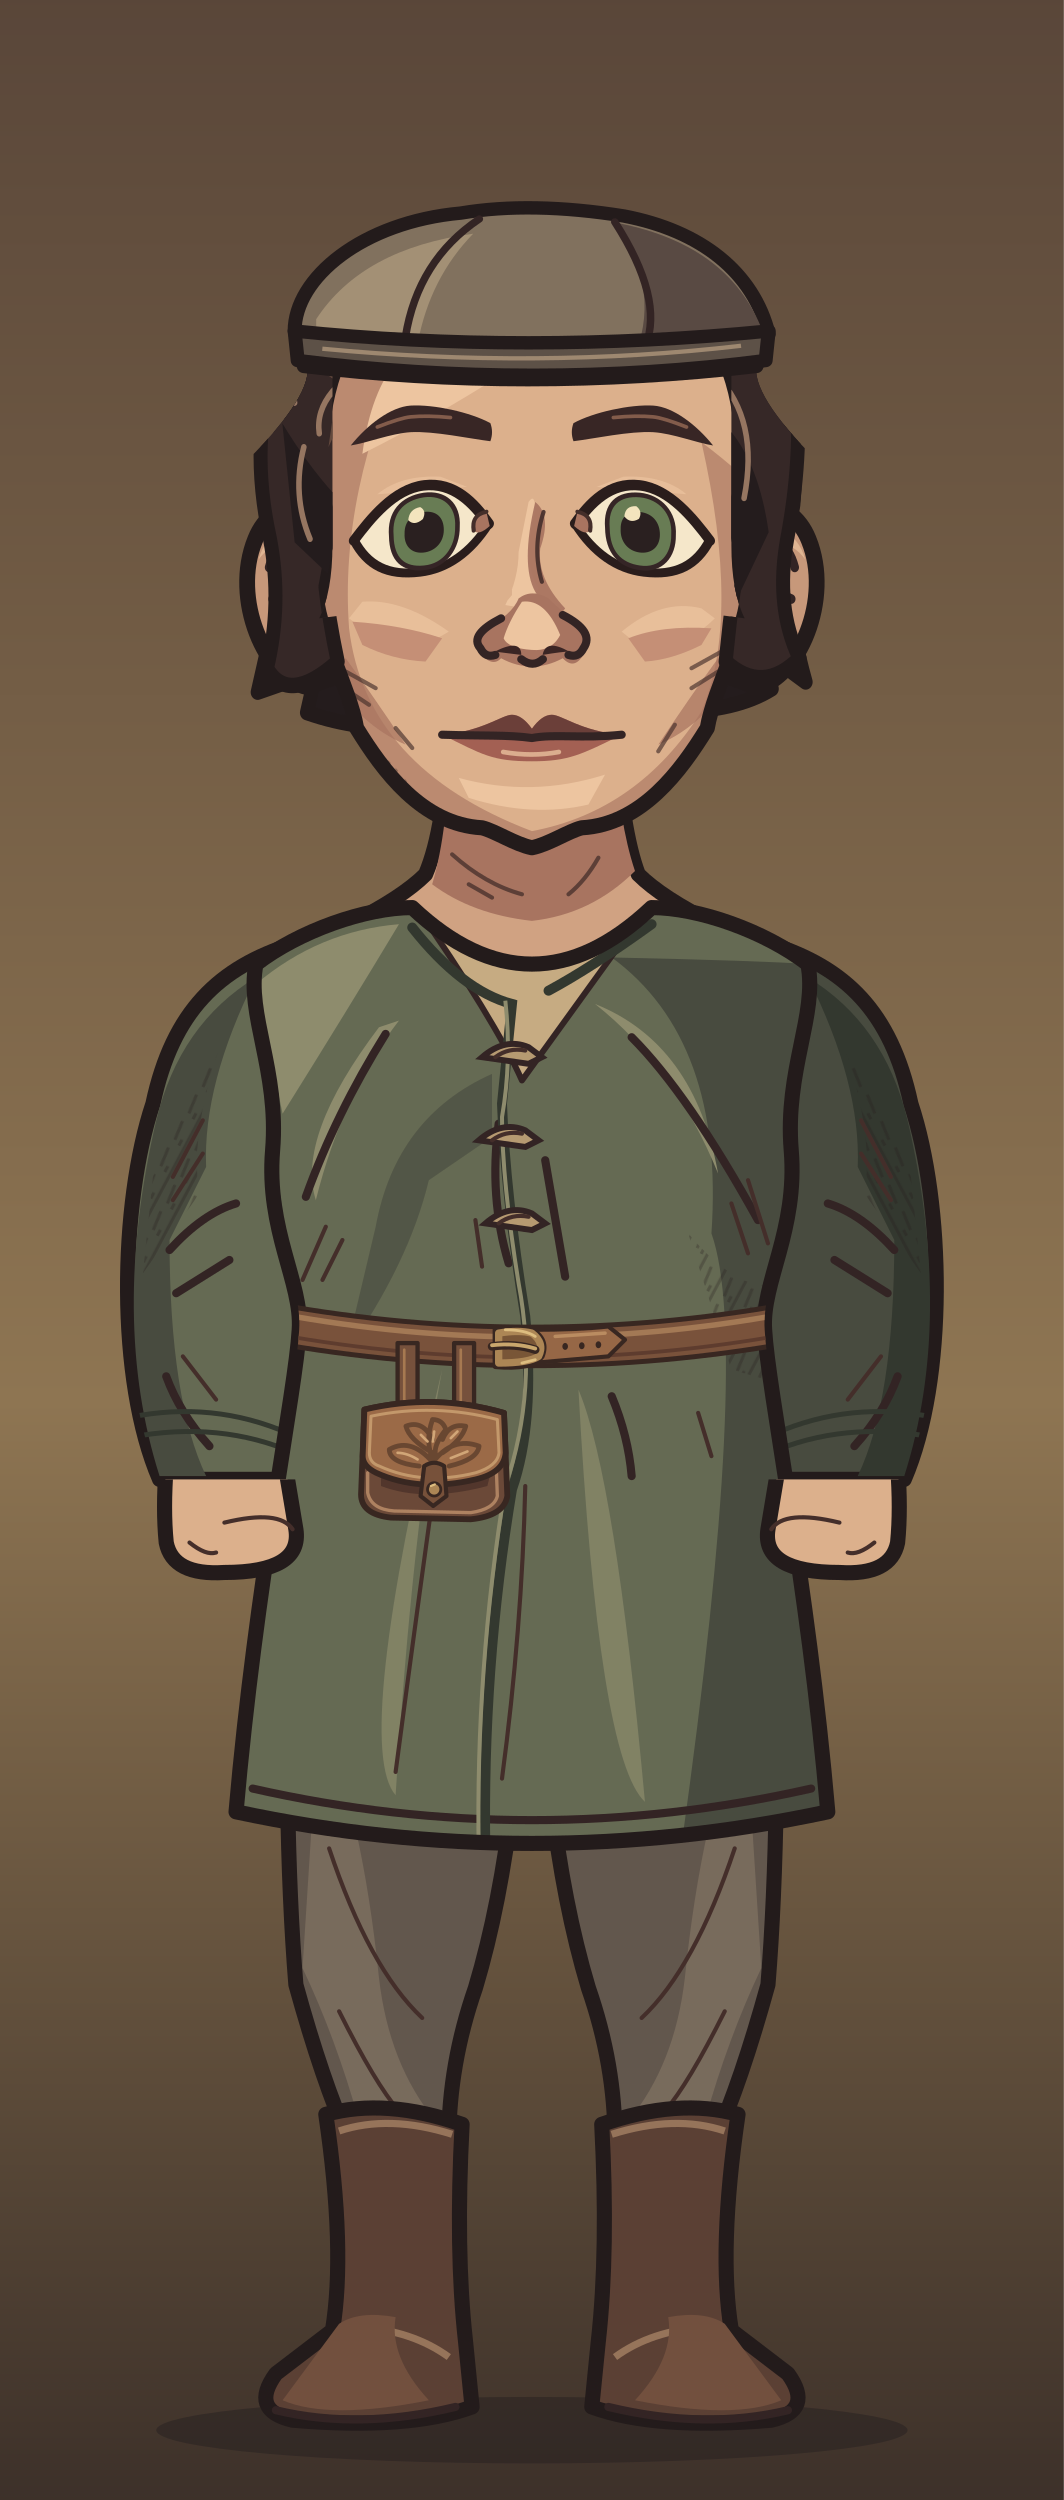
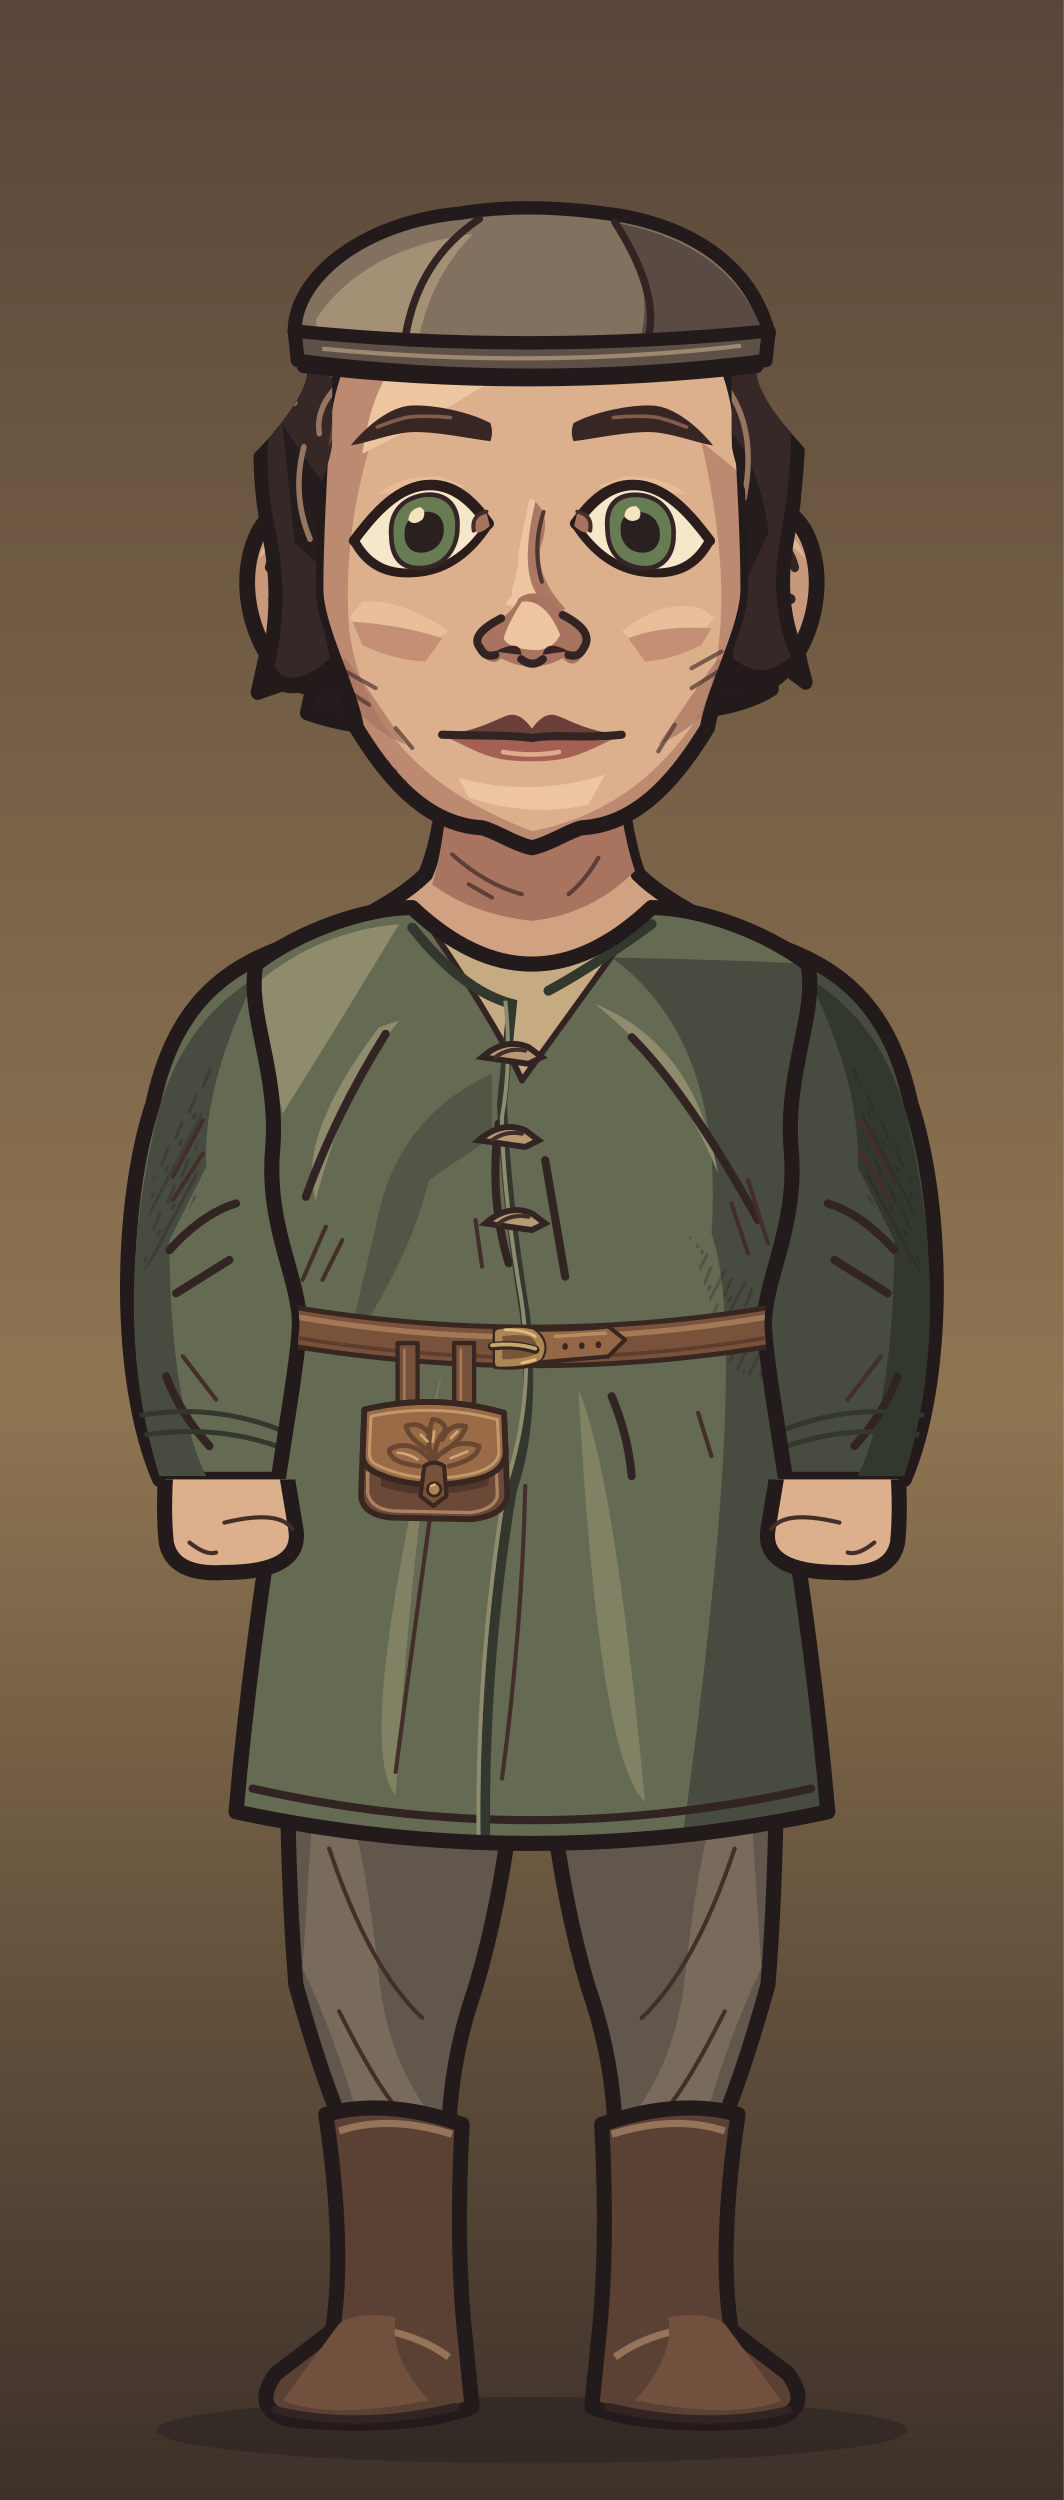
<svg xmlns="http://www.w3.org/2000/svg" xmlns:xlink="http://www.w3.org/1999/xlink" aria-labelledby="title" width="320" height="752" viewBox="0 0 320 752" role="img" data-belt="leather">
  <defs>
    <style>
      .edge {stroke:#231b1b;stroke-width:4.55;stroke-linecap:round;stroke-linejoin:round}
      .seam {fill:none;stroke:#332424;stroke-width:2.45;stroke-linecap:round;stroke-linejoin:round}
      .etch {fill:none;stroke:#442e2a;stroke-width:1.25;stroke-linecap:round}
      .hair-line {fill:none;stroke:#967661;stroke-width:1.45;stroke-linecap:round}
      .white {fill:#f5e7ca;stroke:#2a1d1c;stroke-width:2.65;stroke-linejoin:round}
      .label {fill:#efdfc1;font:600 20px Georgia,serif}
      .muted {fill:#b8aa96;font:13px 'Segoe UI',sans-serif}
      .section {fill:#dcbb8e;font:600 14px 'Segoe UI',sans-serif}
    </style>
    <linearGradient id="umber" x2="0" y2="1" gradientUnits="objectBoundingBox">
      <stop stop-color="#594639" />
      <stop offset=".56" stop-color="#8e7552" />
      <stop offset="1" stop-color="#3c3029" />
    </linearGradient>
    <linearGradient id="ash" x2="0" y2="1" gradientUnits="objectBoundingBox">
      <stop stop-color="#3b423d" />
      <stop offset=".56" stop-color="#7a7d67" />
      <stop offset="1" stop-color="#242b28" />
    </linearGradient>
    <linearGradient id="rose" x2="0" y2="1" gradientUnits="objectBoundingBox">
      <stop stop-color="#51404a" />
      <stop offset=".56" stop-color="#8a6972" />
      <stop offset="1" stop-color="#372c33" />
    </linearGradient>
    <pattern id="paper-grain" width="63" height="57" patternUnits="userSpaceOnUse">
      <path d="M1 16l2-1m21-4 5-2m16 7 6-1M12 32l3-1m16 11 4-1m20-14 4 1M4 51l5-1m41 0 9-2" fill="none" stroke="#231a1b" stroke-width=".85" opacity=".19" />
      <path d="M4 5l9-1m29 2 2-1M1 40l4-1m12 9 1-1m21-23 4-1m9 12 5-2" fill="none" stroke="#f0dbb5" stroke-width=".85" opacity=".23" />
      <path d="M16 19h.6m13-3h.7m28 6h.7m-39 15h.6m23 4h.6m-12 11h.7m29-39h.7" fill="none" stroke="#21191a" stroke-width="1.2" opacity=".28" stroke-linecap="round" />
    </pattern>
    <pattern id="ink-lines" width="7" height="9" patternUnits="userSpaceOnUse" patternTransform="rotate(28)">
      <path d="M1 -2V10m2.8-8 .6 6m1.9-1v5" stroke="#271d1d" stroke-width=".95" fill="none" opacity=".65" />
    </pattern>
    <radialGradient id="vignette" cx=".5" cy=".39" r=".72">
      <stop offset=".47" stop-color="#20191c" stop-opacity="0" />
      <stop offset="1" stop-color="#20191c" stop-opacity=".48" />
    </radialGradient>
    <g id="firs" fill="currentColor">
      <path d="M10 439Q15 379 12 300L9 220 15 146 15 54 19 80 21 147 28 230 25 326 29 439Z" />
      <path d="M17 169Q27 174 45 174L57 169 49 179 27 187 17 185                M18 194Q29 196 52 192L63 183 56 194 26 205 16 207                M15 225Q46 230 67 218L77 206 71 223 42 238 18 241                M17 252Q48 255 78 245L91 230 84 249 52 266 20 269                M14 282Q40 281 71 278L88 261 84 281 57 291 19 298                M19 312Q43 316 69 310L88 299 84 310 58 322 22 325" />
      <path d="M6 312 0 315V284L11 285M0 266 13 270V250L0 249M0 220 15 221 15 206 0 202                M0 180 16 181V167L0 165M0 141 15 150V138L0 133M0 112 17 127V118L0 104" />
      <path d="M64 440Q55 380 58 324L59 258 63 217 68 222 65 266 68 328 76 440Z                M63 291Q78 294 89 282L100 267 96 283 81 301 62 307                M63 323Q80 323 106 304L98 321 68 339                M63 316Q44 306 37 293L41 307 64 329Z" />
    </g>
    <g id="brambles" fill="none" stroke="currentColor" stroke-linecap="round" stroke-linejoin="round">
      <path stroke-width="3.8" d="M9 440Q13 401 21 380T26 333m-8 57Q39 375 43 352m-28 46Q6 377 0 376M41 440Q41 402 63 385m-20 44q26-6 39-30" />
      <path stroke-width="2" d="M23 364l14-13m-12 4-7-15m20 29 17-4m-15-1 1-11m13 49 2-17m2 14 18-5m-34 32q-12-10-17-10" />
    </g>
    <g id="night-scratches" fill="none" stroke="currentColor" stroke-width="1.2" stroke-linecap="round">
      <path d="M16 113q32-11 54-8m-30 9 16-3m184-40q19-4 44 1m-11 7 19 4                M24 335q33-3 68-16m-44 16 26-4m164-9q31 5 60-3m-39 8 38-3                M27 391q22-6 52-5m168 14q28-8 57-8m-40 11 24-4                M55 178l18-6m177 36 17 3m-12-4 17-1" />
    </g>
    <g id="shirt-setting">
      <rect width="320" height="440" fill="url(#umber)" />
      <path d="M50 217q24 8 64 1l-15 7-56 6m176-90q39-13 70-5l-26 4 28 2-64 6" fill="#856c54" opacity=".5" />
      <use xlink:href="#firs" style="color:#342827" opacity=".52" transform="translate(-26 8)" />
      <use xlink:href="#firs" style="color:#413128" opacity=".58" transform="translate(340 101) scale(-1 .81)" />
      <use xlink:href="#night-scratches" style="color:#dfbb87" opacity=".28" />
      <use xlink:href="#brambles" style="color:#291f22" opacity=".71" />
      <rect width="320" height="440" fill="url(#vignette)" />
      <rect width="320" height="440" fill="url(#paper-grain)" />
    </g>
    <g id="armor-setting">
      <rect width="320" height="440" fill="url(#ash)" />
      <path d="M42 173q49-4 68 3l-43 6 25 3-49 4m151 35q47 10 104-6l-26 14-62 8Z" fill="#707764" opacity=".48" />
      <use xlink:href="#firs" style="color:#27312c" opacity=".64" transform="translate(-36 30)" />
      <use xlink:href="#firs" style="color:#303833" opacity=".75" transform="translate(324 45) scale(-.86 1.03)" />
      <use xlink:href="#brambles" style="color:#252a27" opacity=".62" transform="translate(319 10) scale(-1 1)" />
      <use xlink:href="#night-scratches" style="color:#d8d8a9" opacity=".28" transform="translate(-2 21)" />
      <rect width="320" height="440" fill="url(#vignette)" />
      <rect width="320" height="440" fill="url(#paper-grain)" />
    </g>
    <g id="woman-setting">
      <rect width="320" height="440" fill="url(#rose)" />
      <path d="M44 235q40-4 76-1l-20 6-36 2 19 3-44 5m183-50q35 3 60-3l-24 9-31 2" fill="#775d65" opacity=".6" />
      <use xlink:href="#firs" style="color:#3b2b34" opacity=".58" transform="translate(-20 84) scale(.86 .91)" />
      <use xlink:href="#firs" style="color:#3d2e39" opacity=".68" transform="translate(327 54) scale(-.85 .98)" />
      <path d="M300 440q-2-82-6-173l-9-103 7-35 12 42 9 98 7 171Z                M294 195q-10-18-25-24l-15-1 13-4 11 2 18 15                M285 162q-13-22-34-27l-7 4 7-11 17 4 20 17                M303 242q-18-23-36-27l-13 3 15-9 11 2 21 15" fill="#3a2b33" opacity=".64" />
      <use xlink:href="#brambles" style="color:#2d2229" opacity=".8" transform="translate(12 6)" />
      <use xlink:href="#night-scratches" style="color:#e1b8a8" opacity=".28" transform="translate(0 7)" />
      <rect width="320" height="440" fill="url(#vignette)" />
      <rect width="320" height="440" fill="url(#paper-grain)" />
    </g>
    <pattern id="mail-rings" width="14" height="13" patternUnits="userSpaceOnUse" patternTransform="rotate(-7)">
      <path d="M-1 2q3-3 6 0 1 3-2 5Q0 8-1 5M6 2q3-3 6 0 1 3-2 5Q7 8 6 5M3 8q3-3 6 0 1 3-2 5-3 1-4-2M10 8q3-3 6 0" fill="none" stroke="#2d2c28" stroke-width="1.6" stroke-linecap="round" />
      <path d="M-.5 4q1.5-2 3-1m5 1q1.4-2 3-1M4 10q1.5-2 3-1m4 1q1.4-2 3-1" fill="none" stroke="#9a9b87" stroke-width="1.12" opacity=".78" stroke-linecap="round" />
    </pattern>
    <pattern id="armor-plates" width="47" height="24" patternUnits="userSpaceOnUse" patternTransform="translate(4 4) rotate(2)">
      <path d="M1 0l21 .7 1 18-3 3-17-1-1-4Zm24 1 19-1 2 15-3 7-19-2Z" fill="#85867a" stroke="#352e2a" stroke-width="1.75" stroke-linejoin="round" />
      <path d="M2 2l18 .2-.2 4L5 7 4 17Zm24 0 16-1 1 4-14 2-3 10Z" fill="#a9a58d" />
      <path d="M19 4l4 14-3 3-16-1 13-4Zm22 2 4 10-2 5-17-1 13-4Z" fill="#62655f" />
      <path d="M7 7l1-.5m6 12 3-2m16-7 5-1m-7 5 4-2" fill="none" stroke="#d0c0a0" stroke-width=".9" opacity=".76" />
      <path d="M6 12q2-2 2.7 1-1 2.2-2.7.5Zm12 1q1.8-2 2.4.6-1 2.6-2.5.8Zm11 1q1-2.2 2.8-1-.2 2.9-2.8 2.1Zm12-2q2.2-1.4 2.3.8-1 2.3-2.3.5Z" fill="#3c342d" />
    </pattern>
    <clipPath id="portrait-frame">
      <rect width="320" height="752" />
    </clipPath>
    <clipPath id="headgear-hair-back-reveal">
      <path d="M92.368 109.5H227.632Q225.632 118.5 245.632 138.5L320 215V440H0V215L74.368 138.5Q94.368 118.5 92.368 109.5Z" />
    </clipPath>
    <clipPath id="wardrobe-torso-mask">
      <path d="M124 273 C110 273 90 280 77 290 C74 305 84 322 82 346 C80 370 91 386 90 400 C89 418 77 476 71 545 Q160 564 249 545 C243 476 231 418 230 400 C229 386 240 370 238 346 C236 322 246 305 243 290 C230 280 210 273 196 273 Q160 307 124 273Z" />
    </clipPath>
    <clipPath id="wardrobe-sleeve-mask">
      <path d="M88 284 C66 291 52 304 46 332 C36 362 35 415 48 445 H87 Q111 406 106 336Z" />
    </clipPath>
    <clipPath id="face-shape-clip">
      <path d="M 160 73 C 191 73 219 90 223 128 C 224 143 225 164 225 177 C 225 189 214.75 207 212.75 219 C 204.75 232 193 248 175 249 C 171 250 165 254 160 255 C 155 254 149 250 145 249 C 127 248 115.25 232 107.25 219 C 105.25 207 95 189 95 177 C 95 164 96 143 97 128 C 101 90 129 73 160 73 Z" />
    </clipPath>
    <clipPath id="face-features-eye-left">
      <path d="M-21 0 C-16 -6 -9 -14 0 -14 C9 -14 15 -7 19.5 0 C14 8 7 12 -1 12 C-11 12 -17 8 -21 0Z" />
    </clipPath>
    <clipPath id="face-features-eye-right">
      <path d="M-21 0 C-16 -6 -9 -14 0 -14 C9 -14 15 -7 19.5 0 C14 8 7 12 -1 12 C-11 12 -17 8 -21 0Z" />
    </clipPath>
    <clipPath id="face-features-nose-bridge">
      <path d="M154 144H167V179L172 185V187H149V185L154 179Z" />
    </clipPath>
    <clipPath id="headgear-hair-front-reveal">
      <path d="M92.368 109.5H227.632Q225.632 118.5 245.632 138.5L320 215V440H0V215L74.368 138.5Q94.368 118.5 92.368 109.5Z" />
    </clipPath>
    <clipPath id="headgear-hair-face">
      <path d="M25 0H100V164Q100 178 96 186Q160 177 224 186Q220 178 220 164V0H295V337H25Z" />
    </clipPath>
+     <mask id="hair-face-opening" maskUnits="userSpaceOnUse" x="0" y="0" width="320" height="440">
+       <rect fill="white" x="0" y="0" width="320" height="440" />
+       <g clip-path="url(#face-shape-clip)">
+         <path d="M220 132C220 117 197 107 160 107S100 117 100 132C100 142 89 158 89 176V300H231V176C231 158 220 142 220 132Z" fill="black" />
+       </g>
+     </mask>
    <clipPath id="hair-crown-clip">
      <path d="M97 198q-16 13-23 2 5-19 1-38-7-29 2-52 9-36 38-49 25-14 48-9 28-6 54 12 28 18 29 53 2 21-3 45-4 20 4 35-12 11-24 1Q226 172 226.5 174Q224 151 217 125Q199 129 182 116Q166 106 155 98Q142 112 118 121Q108 125 101 125Q99 148 93 176Q94 185 97 198Z" />
    </clipPath>
    <clipPath id="full-costume-hands-clip">
      <rect x="0" y="445" width="320" height="307" />
    </clipPath>
  </defs>
  <g data-part="full-costume">
    <rect width="320" height="752" fill="url(#umber)" />
    <ellipse cx="160" cy="731" rx="113" ry="10" fill="#261f20" opacity=".5" />
    <g>
      <path d="M87 469 L158 469 Q158 548 143 598 Q135 621 135 644 H105 Q97 626 89 597 Q85 548 87 469Z" fill="#62574d" class="edge" />
      <path d="M96 514 Q109 546 114 595 Q117 621 131 638 H108Q101 613 91 592Z" fill="#8c7c69" opacity=".53" />
      <path d="M99 556Q111 592 127 607 M102 605Q113 627 120 635" class="etch" />
      <g transform="translate(0 0)">
        <path d="M98 636Q116 631 139 639Q137 677 140 704L142 724Q123 731 88 728Q75 725 83 714L100 701Q104 677 98 636Z" fill="#5b4034" class="edge" />
        <path d="M102 641Q117 636 136 642M108 700Q124 701 135 709 M100 705Q104 710 117 715" fill="none" stroke="#96745a" stroke-width="2.15" />
        <path d="M102 699Q108 695 119 697Q117 709 129 722Q99 728 85 722Z" fill="#72503e" />
        <path d="M83 725Q108 731 137 724" class="seam" />
      </g>
    </g>
    <g transform="translate(320 0) scale(-1 1)">
      <path d="M87 469 L158 469 Q158 548 143 598 Q135 621 135 644 H105 Q97 626 89 597 Q85 548 87 469Z" fill="#62574d" class="edge" />
      <path d="M96 514 Q109 546 114 595 Q117 621 131 638 H108Q101 613 91 592Z" fill="#8c7c69" opacity=".53" />
      <path d="M99 556Q111 592 127 607 M102 605Q113 627 120 635" class="etch" />
      <g transform="translate(0 0)">
        <path d="M98 636Q116 631 139 639Q137 677 140 704L142 724Q123 731 88 728Q75 725 83 714L100 701Q104 677 98 636Z" fill="#5b4034" class="edge" />
        <path d="M102 641Q117 636 136 642M108 700Q124 701 135 709 M100 705Q104 710 117 715" fill="none" stroke="#96745a" stroke-width="2.15" />
        <path d="M102 699Q108 695 119 697Q117 709 129 722Q99 728 85 722Z" fill="#72503e" />
        <path d="M83 725Q108 731 137 724" class="seam" />
      </g>
    </g>
  </g>
  <g clip-path="url(#portrait-frame)">
    <g id="hair-back">
      <g clip-path="url(#headgear-hair-back-reveal)">
        <g transform="matrix(0.926 0 0 1.024 11.765 -3.765)">
          <path d="M104 96q-25 16-27 45-7 21 0 42l-6 24 19-6-3 12q35 11 69-6 59 12 82-1l-4-12 15 10q-9-29-4-52 4-39-23-58Z" fill="#241c1d" class="edge" />
        </g>
      </g>
    </g>
    <g data-part="neck">
      <g id="face-shape-neck">
        <path d="M 135 219 Q 134 249 128 263 Q 121 270 105 278 L 122 301 198 301 215 278 Q 199 270 192 263 Q 187 250 185 219 Z" fill="#d0a282" class="edge" />
        <path d="M 135 224 185 224 Q 186 247 191 262 Q 178 275 160 277 Q 142 275 130 266 Q 135 249 135 224 Z" fill="#a87460" />
        <path d="M 136 257 q 10 9 21 12 m -16 -3 7 4 m 32 -12 q -4 7 -9 11" class="etch" opacity=".75" />
      </g>
    </g>
    <g id="wardrobe-outfit-nw_nov_svita" data-outfit="nw_nov_svita">
      <path d="M88 284 C66 291 52 304 46 332 C36 362 35 415 48 445 H87 Q111 406 106 336Z" fill="#656a53" class="edge" />
      <g data-part="sleeve-left" clip-path="url(#wardrobe-sleeve-mask)">
        <path d="M47 337 Q54 308 77 294 Q61 326 62 351 L51 373 Q51 421 62 444 H48 Q33 397 47 337Z" fill="#484b3f" />
        <path d="M46 354 Q57 326 66 315 Q57 342 60 359 L43 383Z" fill="url(#ink-lines)" opacity=".44" />
        <path d="M51 376 q10 -11 20 -14 m-18 27 16 -10 M50 414 q4 11 13 21" class="seam" />
        <path d="M52 354 l9 -17 m-9 24 9 -14 m-6 61 10 13" class="etch" />
        <path d="M36 427 Q61 421 84 430 M36 433 Q63 427 86 436" fill="none" stroke="#33382f" stroke-width="1.5" />
      </g>
      <g transform="translate(320 0) scale(-1 1)">
        <path d="M88 284 C66 291 52 304 46 332 C36 362 35 415 48 445 H87 Q111 406 106 336Z" fill="#484b3f" class="edge" />
        <g data-part="sleeve-right" clip-path="url(#wardrobe-sleeve-mask)">
          <path d="M47 337 Q54 308 77 294 Q61 326 62 351 L51 373 Q51 421 62 444 H48 Q33 397 47 337Z" fill="#33382f" />
          <path d="M46 354 Q57 326 66 315 Q57 342 60 359 L43 383Z" fill="url(#ink-lines)" opacity=".44" />
          <path d="M51 376 q10 -11 20 -14 m-18 27 16 -10 M50 414 q4 11 13 21" class="seam" />
          <path d="M52 354 l9 -17 m-9 24 9 -14 m-6 61 10 13" class="etch" />
          <path d="M36 427 Q61 421 84 430 M36 433 Q63 427 86 436" fill="none" stroke="#33382f" stroke-width="1.5" />
        </g>
      </g>
      <path d="M124 273 C110 273 90 280 77 290 C74 305 84 322 82 346 C80 370 91 386 90 400 C89 418 77 476 71 545 Q160 564 249 545 C243 476 231 418 230 400 C229 386 240 370 238 346 C236 322 246 305 243 290 C230 280 210 273 196 273 Q160 307 124 273Z" fill="#656a53" />
      <g data-part="torso" clip-path="url(#wardrobe-torso-mask)">
        <path d="M77 296 Q96 280 120 278 Q105 303 85 335Z" fill="#8e8c6d" />
        <path d="M184 288 Q230 289 243 290 L254 555 H205 Q226 405 214 371 Q218 313 184 288Z" fill="#484b3f" />
        <path d="M78 344 Q88 359 84 381 L69 402 L61 359Z" fill="#484b3f" />
        <path d="M207 371 Q223 390 235 386 L234 416 L220 412Z" fill="url(#ink-lines)" opacity=".42" />
        <path d="M120 307 Q103 329 95 361 Q89 342 114 309Z M179 302 Q209 314 216 353 Q203 321 179 302Z" fill="#8e8c6d" />
        <path d="M133 412Q124 460 119 540Q106 525 133 412Z M174 418Q185 444 194 542Q180 529 174 418Z" fill="#8e8c6d" opacity=".68" />
        <path d="M134 423Q126 480 119 533 M158 447Q157 490 151 535" class="etch" />
        <path d="M76 538Q160 557 244 538" class="seam" />
        <path d="M116 311 Q101 335 92 360 M190 312 Q207 329 228 367 M150 338 q-3 22 3 42 m11 -31 6 35 M184 420q5 12 6 24" class="seam" />
        <path d="M98 369 l-7 16 m12 -12 -6 12 M225 355 l6 19 m-11 -12 5 15 M143 367 l2 14 m65 44 4 13" class="etch" />
        <path d="M124 271 Q160 295 196 271 L157 325 Q149 307 124 271 Z" fill="#c6ab82" stroke="#332424" stroke-width="1.8" stroke-linejoin="round" />
        <path d="M124 279 Q139 298 154 302 L151 332 Q152 359 158 396 Q161 428 154 448 Q145 502 146 557 M196 278 Q178 291 165 298" fill="none" stroke="#33382f" stroke-width="3" stroke-linecap="round" />
        <path d="M152 301 Q154 319 151 336 Q151 355 156 386 Q162 418 152 447 Q143 502 144 557" fill="none" stroke="#8e8c6d" stroke-width="1.2" />
        <path d="M148 323 Q119 336 113 369 L104 407 Q123 380 129 355 L148 342 Z" fill="#484b3f" opacity=".63" />
        <path d="M145 318 q7 -6 14 -3 l4 3 -4 2z" fill="#b69a71" stroke="#332424" stroke-width="1.8" />
        <path d="M149 318 q4 -3 9 -2" class="etch" />
        <path d="M144 343 q7 -6 14 -3 l4 3 -4 2z" fill="#b69a71" stroke="#332424" stroke-width="1.8" />
        <path d="M148 343 q4 -3 9 -2" class="etch" />
        <path d="M146 368 q7 -6 14 -3 l4 3 -4 2z" fill="#b69a71" stroke="#332424" stroke-width="1.8" />
        <path d="M150 368 q4 -3 9 -2" class="etch" />
      </g>
      <path d="M124 273 C110 273 90 280 77 290 C74 305 84 322 82 346 C80 370 91 386 90 400 C89 418 77 476 71 545 Q160 564 249 545 C243 476 231 418 230 400 C229 386 240 370 238 346 C236 322 246 305 243 290 C230 280 210 273 196 273 Q160 307 124 273Z" fill="none" class="edge" />
    </g>
    <g id="face-shape">
      <g id="face-shape-ears">
        <g transform="translate(105 179) scale(-1.046 1.19)">
          <path d="M -4 -15 C 7 -26 22 -25 27 -14 C 34 1 24 21 12 23 L -4 18 Z" fill="#c7987a" class="edge" />
          <path d="M 7 -15 C 16 -20 24 -16 26 -9 C 22 -14 16 -14 13 -11 L 10 -1 Z" fill="#edc5a0" opacity=".66" />
          <path d="M 23 -7 Q 20 -17 10 -11 L 7 2 M 22 1 Q 15 -2 11 6" class="seam" />
        </g>
        <g transform="translate(215 179) scale(1.046 1.19)">
          <path d="M -4 -15 C 7 -26 22 -25 27 -14 C 34 1 24 21 12 23 L -4 18 Z" fill="#c7987a" class="edge" />
          <path d="M 7 -15 C 16 -20 24 -16 26 -9 C 22 -14 16 -14 13 -11 L 10 -1 Z" fill="#edc5a0" opacity=".66" />
          <path d="M 23 -7 Q 20 -17 10 -11 L 7 2 M 22 1 Q 15 -2 11 6" class="seam" />
        </g>
      </g>
      <path d="M 160 73 C 191 73 219 90 223 128 C 224 143 225 164 225 177 C 225 189 214.75 207 212.75 219 C 204.75 232 193 248 175 249 C 171 250 165 254 160 255 C 155 254 149 250 145 249 C 127 248 115.25 232 107.25 219 C 105.25 207 95 189 95 177 C 95 164 96 143 97 128 C 101 90 129 73 160 73 Z" fill="#dcb08c" />
      <g clip-path="url(#face-shape-clip)">
        <path d="M 70 141 Q 104 91 123 103 Q 102 148 105 189 Q 110 231 160 250 Q 192 244 211 214 Q 223 186 211 133 Q 235 151 250 174 L 250 265 70 265 Z" fill="#bb8a70" />
        <path d="M 109 136.5 Q 114 99 142 98 Q 173 89 195 107 Q 174 98 152 112 Q 130 126 109 136.5 Z" fill="#edc5a0" />
        <g transform="translate(160 0) scale(-1 1)">
          <path d="M 25 190 Q 39 180 51 181 L 55 186 Q 45 194 32 194 Z" fill="#edc5a0" opacity=".72" />
          <path d="M 27 192 Q 39 188 54 187 L 51 194 Q 42 198.5 32 199 Z" fill="#c58f76" />
          <path d="M 56 198 Q 48 209 38 224 Q 52 218 62 202 Z" fill="#a87460" opacity=".73" />
        </g>
        <g transform="translate(160 0) scale(1 1)">
          <path d="M 27 190 Q 39 180 51 183 L 55 186 Q 45 196 32 194 Z" fill="#edc5a0" opacity=".72" />
          <path d="M 29 192 Q 39 188 54 189 L 51 194 Q 42 198.5 34 199 Z" fill="#c58f76" />
          <path d="M 56 198 Q 48 209 38 224 Q 52 218 62 202 Z" fill="#a87460" opacity=".73" />
        </g>
        <path d="M 92 183 Q 99 211 120 232 L 132 247 119 248 Q 98 234 85 212 Z M 229 184 Q 224 217 203 241 L 193 250 209 247 Q 230 233 240 211 Z" fill="url(#ink-lines)" opacity=".42" />
        <path d="M 138 234 Q 160 240 182 233 L 177 242 Q 160 246 141 240 Z" fill="#edc5a0" />
        <path d="M 104 202 l 9 5 m -8 1 6 4 m 97 -11 9 -5 m -9 11 8 -5 m -97 17 5 6 m 74 1 5 -8" class="etch" opacity=".65" />
      </g>
      <path d="M 160 73 C 191 73 219 90 223 128 C 224 143 225 164 225 177 C 225 189 214.75 207 212.75 219 C 204.75 232 193 248 175 249 C 171 250 165 254 160 255 C 155 254 149 250 145 249 C 127 248 115.25 232 107.25 219 C 105.25 207 95 189 95 177 C 95 164 96 143 97 128 C 101 90 129 73 160 73 Z" fill="none" class="edge" />
    </g>
    <g clip-path="url(#face-shape-clip)">
      <g data-part="eyes">
        <g transform="matrix(1 -0.12 0 1 127.5 160)">
          <path d="M-14 -13 Q-7 -18 5 -16 L13 -12" fill="#edc5a0" opacity=".65" />
          <path d="M-21 0 C-16 -6 -9 -14 0 -14 C9 -14 15 -7 19.5 0 C14 8 7 12 -1 12 C-11 12 -17 8 -21 0Z" class="white" />
          <g clip-path="url(#face-features-eye-left)">
            <g transform="translate(0 0) scale(1 1)">
              <path d="M-9.8 0 C-10.4 -7 -6.6 -10.9 0 -11.1 C6.1 -11.2 10.5 -7 10.1 -.3 C10.2 5.9 6.4 11 0 10.8 C-6.1 10.7 -9.7 7.2 -9.8 0Z" fill="#687c54" stroke="#352526" stroke-width="1.4" />
              <path d="M-5.8 -.2C-5.9-3.8-3.5-6 .1-6 3.8-6 6-3.6 6 .1 6 3.9 3.3 6.3-.2 6.2-3.9 6.1-6 3.3-5.8-.2Z" fill="#2a2020" />
              <path d="M-4.7-4.1Q-4.4-7.4-1.1-7.6 .9-6.3-.3-3.9-2.9-2-4.7-4.1Z" fill="#f3e4bd" />
            </g>
          </g>
          <path d="M-21 0 C-16 -6 -9 -14 0 -14 C9 -14 15 -7 19.5 0" fill="none" stroke="#2a1d1c" stroke-width="3.15" stroke-linecap="round" />
          <path d="M18.8 -3.8 Q14.2 -3.4 15 1.4 Q16.5 3.2 19.8 .6Z" fill="#a87460" />
          <path d="M18.8 -3.8 Q14.2 -3.4 15 1.4" class="etch" />
        </g>
        <g transform="matrix(-1 -0.12 0 1 192.5 160)">
          <path d="M-14 -13 Q-7 -18 5 -16 L13 -12" fill="#edc5a0" opacity=".65" />
          <path d="M-21 0 C-16 -6 -9 -14 0 -14 C9 -14 15 -7 19.5 0 C14 8 7 12 -1 12 C-11 12 -17 8 -21 0Z" class="white" />
          <g clip-path="url(#face-features-eye-right)">
            <g transform="translate(0 0) scale(-1 1)">
              <path d="M-9.8 0 C-10.4 -7 -6.6 -10.9 0 -11.1 C6.1 -11.2 10.5 -7 10.1 -.3 C10.2 5.9 6.4 11 0 10.8 C-6.1 10.7 -9.7 7.2 -9.8 0Z" fill="#687c54" stroke="#352526" stroke-width="1.4" />
              <path d="M-5.8 -.2C-5.9-3.8-3.5-6 .1-6 3.8-6 6-3.6 6 .1 6 3.9 3.3 6.3-.2 6.2-3.9 6.1-6 3.3-5.8-.2Z" fill="#2a2020" />
              <path d="M-4.7-4.1Q-4.4-7.4-1.1-7.6 .9-6.3-.3-3.9-2.9-2-4.7-4.1Z" fill="#f3e4bd" />
            </g>
          </g>
          <path d="M-21 0 C-16 -6 -9 -14 0 -14 C9 -14 15 -7 19.5 0" fill="none" stroke="#2a1d1c" stroke-width="3.15" stroke-linecap="round" />
          <path d="M18.8 -3.8 Q14.2 -3.4 15 1.4 Q16.5 3.2 19.8 .6Z" fill="#a87460" />
          <path d="M18.8 -3.8 Q14.2 -3.4 15 1.4" class="etch" />
        </g>
      </g>
      <g data-part="brows">
        <g transform="matrix(1 0 0 1 127.5 131)">
          <path d="M-22 3 C-17 -3.22 -10 -8.6 -4 -9 C3 -9.4 14 -7 20 -3.72 Q21 -1 20 1.72 C14 1 3 -1.4 -4 -1 C-10 -0.6 -17 2.22 -22 3Z" fill="#382625" />
          <path d="M-14 -2.55 Q-7 -5.3 -4 -5.6 Q1 -6.1 8 -5.4" fill="none" stroke="#835c4b" stroke-width="1.1" stroke-linecap="round" />
        </g>
        <g transform="matrix(-1 0 0 1 192.5 131)">
          <path d="M-22 3 C-17 -3.22 -10 -8.6 -4 -9 C3 -9.4 14 -7 20 -3.72 Q21 -1 20 1.72 C14 1 3 -1.4 -4 -1 C-10 -0.6 -17 2.22 -22 3Z" fill="#382625" />
          <path d="M-14 -2.55 Q-7 -5.3 -4 -5.6 Q1 -6.1 8 -5.4" fill="none" stroke="#835c4b" stroke-width="1.1" stroke-linecap="round" />
        </g>
      </g>
      <g data-part="nose">
        <g clip-path="url(#face-features-nose-bridge)">
          <path d="M159 151 Q161 148 161 154 Q157 169 162 177 L158 183 152 182 Q156 174 156 166Z" fill="#edc5a0" />
          <path d="M161 151 Q166 155 162.5 165 Q161.5 174 170 183 L167 187 161 178 Q156.5 170 161 151Z" fill="#a87460" opacity=".93" />
          <path d="M163.5 154 Q160 165 163 175" class="etch" opacity=".9" />
        </g>
        <path d="M156 180 Q160 177 165 180 C167 182 169.28 184 174 188 Q178 192 176 196 Q173 202 169.28 198 Q160 203 150.72 198 Q148 201 144 196 Q142 192 146 189 Q154 185 156 180Z" fill="#a87460" />
        <path d="M157 181 Q164 180 168.5 191 Q165.95 196 160 195.5 Q152.775 195 151.5 192 Q153 187 157 181Z" fill="#edc5a0" />
        <path d="M150.72 186 Q141 191 144.5 195 Q146 198 149 197 M169.28 185 Q179 190 175.5 195 Q174 198 171 197" class="seam" />
        <path d="M148.8 196 q8 -4 8 1 q-8 -1 -8 -1Z M163.2 197 q1 -5 8 -1 q-2 0 -8 1Z" fill="#3b2524" />
        <path d="M156.8 198.3 Q160.25 201 163.3 198.3" class="seam" />
      </g>
      <g data-part="mouth">
        <path d="M133 221 C145.15 220 151 215 154 215 Q157 215 160 219.2 Q163 215 166 215 C169 215 174.85 220 187 221 C174.85 227 171 229 160 229 C148 229 145.15 227 133 221Z" fill="#a36053" />
        <path d="M133 221 C145.15 220 151 215 154 215 Q157 215 160 219.2 Q163 215 166 215 C169 215 174.85 220 187 221 C174.85 222.25 167 220.7 160 222 C153 221 145.15 221.4 133 221Z" fill="#56322f" opacity=".72" />
        <path d="M133 221 C145.15 221.4 153 221 160 222 C167 220.7 174.85 222.25 187 221" class="seam" />
        <path d="M151.36 226.2 Q160 227.7 168.1 226.2" fill="none" stroke="#edc5a0" stroke-width="1.4" stroke-linecap="round" opacity=".76" />
      </g>
    </g>
    <g id="hair-front">
      <g clip-path="url(#headgear-hair-front-reveal)">
        <g clip-path="url(#headgear-hair-face)">
-           <g transform="matrix(0.926 0 0 1.024 11.765 -3.765)">
-             <path d="M97 198q-16 13-23 2 5-19 1-38-7-29 2-52 9-36 38-49 25-14 48-9 28-6 54 12 28 18 29 53 2 21-3 45-4 20 4 35-12 11-24 1Q226 172 226.5 174Q224 151 217 125Q199 129 182 116Q166 106 155 98Q142 112 118 121Q108 125 101 125Q99 148 93 176Q94 185 97 198Z" fill="#362827" class="edge" />
-             <g clip-path="url(#hair-crown-clip)">
-               <path d="M91 112q6-26 41-35 19-3 37-2 15-4 25-16-6 21-26 26-13 15-39 25l-28 11-7 14 3-19Zm76-20q22-1 37-12-3 9-9 12 13 4 21 14-25-5-38-11Z" fill="#63493d" />
-               <path d="M79 128q8 12 17 21l1 26-14-12Zm123-38 26-13 13 25Z M210 121q22 7 27 39l-11 21Z" fill="#241c1d" />
-               <path d="M83 122q-3-14 18-24t25-16q10-10 31-9t40-12M91 131q-2-13 21-23 17-7 26-18 10-10 29-6t41-9M99 135q1-12 21-18t27-14q12-10 32-10 17-1 38-11M184 106q22-5 36 8t9 36M86 135q-4 14 2 27" fill="none" stroke="#967661" stroke-width="1.8" stroke-linecap="round" stroke-linejoin="round" />
+           <g mask="url(#hair-face-opening)">
+             <g transform="matrix(0.926 0 0 1.024 11.765 -3.765)">
+               <path d="M97 198q-16 13-23 2 5-19 1-38-7-29 2-52 9-36 38-49 25-14 48-9 28-6 54 12 28 18 29 53 2 21-3 45-4 20 4 35-12 11-24 1Q226 172 226.5 174Q224 151 217 125Q199 129 182 116Q166 106 155 98Q142 112 118 121Q108 125 101 125Q99 148 93 176Q94 185 97 198Z" fill="#362827" class="edge" />
+               <g clip-path="url(#hair-crown-clip)">
+                 <path d="M91 112q6-26 41-35 19-3 37-2 15-4 25-16-6 21-26 26-13 15-39 25l-28 11-7 14 3-19Zm76-20q22-1 37-12-3 9-9 12 13 4 21 14-25-5-38-11Z" fill="#63493d" />
+                 <path d="M79 128q8 12 17 21l1 26-14-12Zm123-38 26-13 13 25Z M210 121q22 7 27 39l-11 21Z" fill="#241c1d" />
+                 <path d="M83 122q-3-14 18-24t25-16q10-10 31-9t40-12M91 131q-2-13 21-23 17-7 26-18 10-10 29-6t41-9M99 135q1-12 21-18t27-14q12-10 32-10 17-1 38-11M184 106q22-5 36 8t9 36M86 135q-4 14 2 27" fill="none" stroke="#967661" stroke-width="1.8" stroke-linecap="round" stroke-linejoin="round" />
+               </g>
            </g>
          </g>
        </g>
      </g>
    </g>
    <g id="headgear-nw_nov_round_cap">
      <g transform="matrix(0.926 0 0 0.887 11.765 6.438)">
        <path d="M83 105C83 87 105 68 137 65Q160 61 190 66C215 71 232 85 237 106L233 117 Q158 126 86 117Z" fill="#81715e" class="edge" />
        <path d="M90 101Q105 77 141 72 Q127 87 123 109L90 112Z" fill="#a39075" />
        <path d="M186 68 Q224 75 235 105L221 114 194 112Q202 89 186 68Z" fill="#594a43" />
        <path d="M119 107Q123 81 143 67M197 110Q203 94 187 68" class="seam" />
        <path d="M83 105Q158 113 237 105L236 115Q161 125 84 115Z" fill="#5d5147" class="edge" />
        <path d="M92 111Q162 118 228 110" fill="none" stroke="#9e8870" stroke-width="1.45" />
      </g>
    </g>
  </g>
  <g data-part="waist-accessories">
-     <g data-part="belt" data-style="leather" clip-path="url(#wardrobe-torso-mask)">
-       <path d="M82 398Q160 412 238 398" fill="none" stroke="#382721" stroke-width="13.1" stroke-linecap="round" stroke-linejoin="round" />
-       <path d="M82 398Q160 412 238 398" fill="none" stroke="#79523b" stroke-width="10.1" stroke-linecap="round" stroke-linejoin="round" />
-       <path d="M84 395.2Q160 409.2 236 395.2" fill="none" stroke="#a37955" stroke-width="1.65" stroke-linecap="round" stroke-linejoin="round" />
-       <path d="M83 401.3Q160 415.3 237 401.3" fill="none" stroke="#5e3c2e" stroke-width="1.15" stroke-linecap="round" stroke-linejoin="round" />
-       <path d="M160 400Q174 400 183 399l5 4-5 5-23 2Z" fill="#966746" stroke="#382721" stroke-width="1.25" stroke-linecap="round" stroke-linejoin="round" />
-       <path d="M167 402l15-1" fill="none" stroke="#ba8c61" stroke-width="1.05" stroke-linecap="round" stroke-linejoin="round" />
-       <ellipse cx="170" cy="405" rx="0.85" ry="1.05" fill="#382721" />
-       <ellipse cx="175" cy="404.8" rx="0.85" ry="1.05" fill="#382721" />
-       <ellipse cx="180" cy="404.5" rx="0.85" ry="1.05" fill="#382721" />
+     <g data-part="belt" data-style="leather" clip-path="url(#wardrobe-torso-mask)" data-material-slot="belt">
+       <path d="M82 398Q160 412 238 398" fill="none" stroke="#382721" stroke-width="13.1" stroke-linecap="round" stroke-linejoin="round" data-material-surface="fixed" />
+       <path d="M82 398Q160 412 238 398" fill="none" stroke="#79523b" stroke-width="10.1" stroke-linecap="round" stroke-linejoin="round" data-material-surface="base" />
+       <path d="M84 395.2Q160 409.2 236 395.2" fill="none" stroke="#a37955" stroke-width="1.65" stroke-linecap="round" stroke-linejoin="round" data-material-surface="light" />
+       <path d="M83 401.3Q160 415.3 237 401.3" fill="none" stroke="#5e3c2e" stroke-width="1.15" stroke-linecap="round" stroke-linejoin="round" data-material-surface="shade" />
+       <path d="M160 400Q174 400 183 399l5 4-5 5-23 2Z" fill="#966746" stroke="#382721" stroke-width="1.25" stroke-linecap="round" stroke-linejoin="round" data-material-surface="base" />
+       <path d="M167 402l15-1" fill="none" stroke="#ba8c61" stroke-width="1.05" stroke-linecap="round" stroke-linejoin="round" data-material-surface="light" />
+       <ellipse cx="170" cy="405" rx="0.85" ry="1.05" fill="#382721" data-material-surface="fixed" />
+       <ellipse cx="175" cy="404.8" rx="0.85" ry="1.05" fill="#382721" data-material-surface="fixed" />
+       <ellipse cx="180" cy="404.5" rx="0.85" ry="1.05" fill="#382721" data-material-surface="fixed" />
      <g transform="translate(156 405) scale(1)">
-         <path d="M-7 -5Q-1 -6 4 -5Q9 -2 7 3Q4 7 -7 6Z" fill="#795637" stroke="#382721" stroke-width="1.65" stroke-linecap="round" stroke-linejoin="round" />
-         <path d="M-6 -4Q0 -5 4 -4Q8 -1 6 3Q3 5 -6 5Z" fill="none" stroke="#ac8655" stroke-width="2.2" stroke-linecap="round" stroke-linejoin="round" />
-         <path d="M-4 -5Q2 -5 5 -3M5 4l-4 1" fill="none" stroke="#ddbd80" stroke-width="0.85" stroke-linecap="round" stroke-linejoin="round" />
-         <path d="M-8 0q7 -1 13 1" fill="none" stroke="#382721" stroke-width="2.55" stroke-linecap="round" stroke-linejoin="round" />
-         <path d="M-8 -.35q7 -.8 13 1" fill="none" stroke="#c9a76d" stroke-width="1.15" stroke-linecap="round" stroke-linejoin="round" />
-       </g>
-     </g>
-     <g data-part="belt-pouch" data-style="novgorod_flap" transform="translate(130.6 404)">
-       <path d="M-11 0h6v23h-6ZM6 0h6v23H6Z" fill="#76513c" stroke="#382721" stroke-width="1.3" stroke-linecap="round" stroke-linejoin="round" />
-       <path d="M-9 2v16M8 2v16" fill="none" stroke="#a67951" stroke-width="0.8" stroke-linecap="round" stroke-linejoin="round" />
-       <path d="M-21 20q21-5 42 1l1 25q-1 6-11 7l-24-.5q-9-1-9-7Z" fill="#6b4938" stroke="#382721" stroke-width="1.75" stroke-linecap="round" stroke-linejoin="round" />
-       <path d="M-20 39v6q1 5 8 5.5l23 .5q7-1 8-5l-.3-8" fill="none" stroke="#ae8261" stroke-width="1" stroke-linecap="round" stroke-linejoin="round" />
-       <path d="M-16 40q15 6 33-1l-1 4q-19 5-32 0Z" fill="#52362c" />
-       <path d="M-21 20q21-5 42 1l.5 12q-.5 6-9 8-17 4-30-2-4-2-4-5Z" fill="#9b6a47" stroke="#382721" stroke-width="1.75" stroke-linecap="round" stroke-linejoin="round" />
-       <path d="M-19 22q19-4 38 1l.5 10q-.5 4-7 6-16 4-29-2-3-1-3-4Z" fill="none" stroke="#c3986b" stroke-width="0.9" stroke-linecap="round" stroke-linejoin="round" />
-       <path d="M0 36q-3-6-.5-13 3 0 4 3-4 5-3 8m0 3q-7-9-14-5 0 4 9 5m4-1q6-8 14-5-.4 4-9 6m-5-4q-7-4-8-8 5-2 8 4m3 4q6-4 7-8-5-1-7 4" fill="none" stroke="#694731" stroke-width="1.45" stroke-linecap="round" stroke-linejoin="round" />
-       <path d="M-11 33q3 .1 6 2m10-.4 5-2m-14-5 2 2m7-1 2-2m-7 0-.4 3" fill="none" stroke="#d1a677" stroke-width="0.8" stroke-linecap="round" stroke-linejoin="round" />
-       <path d="M-3 37q3-2 6 0l.7 9-4 3-3.8-3Z" fill="#77513a" stroke="#382721" stroke-width="1.25" stroke-linecap="round" stroke-linejoin="round" />
-       <circle cx="0" cy="44" r="2" fill="#ac8655" stroke="#382721" stroke-width="0.85" />
-       <path d="M-1 43l1.2-.5" fill="none" stroke="#ddbd80" stroke-width="0.65" stroke-linecap="round" stroke-linejoin="round" />
+         <path d="M-7 -5Q-1 -6 4 -5Q9 -2 7 3Q4 7 -7 6Z" fill="#795637" stroke="#382721" stroke-width="1.65" stroke-linecap="round" stroke-linejoin="round" data-material-surface="fixed" />
+         <path d="M-6 -4Q0 -5 4 -4Q8 -1 6 3Q3 5 -6 5Z" fill="none" stroke="#ac8655" stroke-width="2.2" stroke-linecap="round" stroke-linejoin="round" data-material-surface="fixed" />
+         <path d="M-4 -5Q2 -5 5 -3M5 4l-4 1" fill="none" stroke="#ddbd80" stroke-width="0.85" stroke-linecap="round" stroke-linejoin="round" data-material-surface="fixed" />
+         <path d="M-8 0q7 -1 13 1" fill="none" stroke="#382721" stroke-width="2.55" stroke-linecap="round" stroke-linejoin="round" data-material-surface="fixed" />
+         <path d="M-8 -.35q7 -.8 13 1" fill="none" stroke="#c9a76d" stroke-width="1.15" stroke-linecap="round" stroke-linejoin="round" data-material-surface="fixed" />
+       </g>
+     </g>
+     <g data-part="belt-pouch" data-style="novgorod_flap" data-material-slot="belt_pouch" transform="translate(130.6 404)">
+       <path d="M-11 0h6v23h-6ZM6 0h6v23H6Z" fill="#76513c" stroke="#382721" stroke-width="1.3" stroke-linecap="round" stroke-linejoin="round" data-material-surface="base" />
+       <path d="M-9 2v16M8 2v16" fill="none" stroke="#a67951" stroke-width="0.8" stroke-linecap="round" stroke-linejoin="round" data-material-surface="light" />
+       <path d="M-21 20q21-5 42 1l1 25q-1 6-11 7l-24-.5q-9-1-9-7Z" fill="#6b4938" stroke="#382721" stroke-width="1.75" stroke-linecap="round" stroke-linejoin="round" data-material-surface="shade" />
+       <path d="M-20 39v6q1 5 8 5.5l23 .5q7-1 8-5l-.3-8" fill="none" stroke="#ae8261" stroke-width="1" stroke-linecap="round" stroke-linejoin="round" data-material-surface="light" />
+       <path d="M-16 40q15 6 33-1l-1 4q-19 5-32 0Z" fill="#52362c" data-material-surface="shade" />
+       <path d="M-21 20q21-5 42 1l.5 12q-.5 6-9 8-17 4-30-2-4-2-4-5Z" fill="#9b6a47" stroke="#382721" stroke-width="1.75" stroke-linecap="round" stroke-linejoin="round" data-material-surface="base" />
+       <path d="M-19 22q19-4 38 1l.5 10q-.5 4-7 6-16 4-29-2-3-1-3-4Z" fill="none" stroke="#c3986b" stroke-width="0.9" stroke-linecap="round" stroke-linejoin="round" data-material-surface="light" />
+       <path d="M0 36q-3-6-.5-13 3 0 4 3-4 5-3 8m0 3q-7-9-14-5 0 4 9 5m4-1q6-8 14-5-.4 4-9 6m-5-4q-7-4-8-8 5-2 8 4m3 4q6-4 7-8-5-1-7 4" fill="none" stroke="#694731" stroke-width="1.45" stroke-linecap="round" stroke-linejoin="round" data-material-surface="shade" />
+       <path d="M-11 33q3 .1 6 2m10-.4 5-2m-14-5 2 2m7-1 2-2m-7 0-.4 3" fill="none" stroke="#d1a677" stroke-width="0.8" stroke-linecap="round" stroke-linejoin="round" data-material-surface="light" />
+       <path d="M-3 37q3-2 6 0l.7 9-4 3-3.8-3Z" fill="#77513a" stroke="#382721" stroke-width="1.25" stroke-linecap="round" stroke-linejoin="round" data-material-surface="base" />
+       <circle cx="0" cy="44" r="2" fill="#ac8655" stroke="#382721" stroke-width="0.85" data-material-surface="fixed" />
+       <path d="M-1 43l1.2-.5" fill="none" stroke="#ddbd80" stroke-width="0.65" stroke-linecap="round" stroke-linejoin="round" data-material-surface="fixed" />
    </g>
  </g>
  <g data-part="handheld-equipment">
    <g data-part="hands" clip-path="url(#full-costume-hands-clip)">
      <g>
        <path d="M50 441 Q49 454 50 464 Q52 474 67.5 473Q91 473 89 460 L86 442Z" fill="#dcb08c" class="edge" data-part="hand" />
        <path d="M67.5 458Q84 454 88 460 M57 464q5 4 8 3" class="etch" />
      </g>
      <g transform="translate(320 0) scale(-1 1)">
        <path d="M50 441 Q49 454 50 464 Q52 474 67.5 473Q91 473 89 460 L86 442Z" fill="#dcb08c" class="edge" data-part="hand" />
        <path d="M67.5 458Q84 454 88 460 M57 464q5 4 8 3" class="etch" />
      </g>
    </g>
  </g>
</svg>
